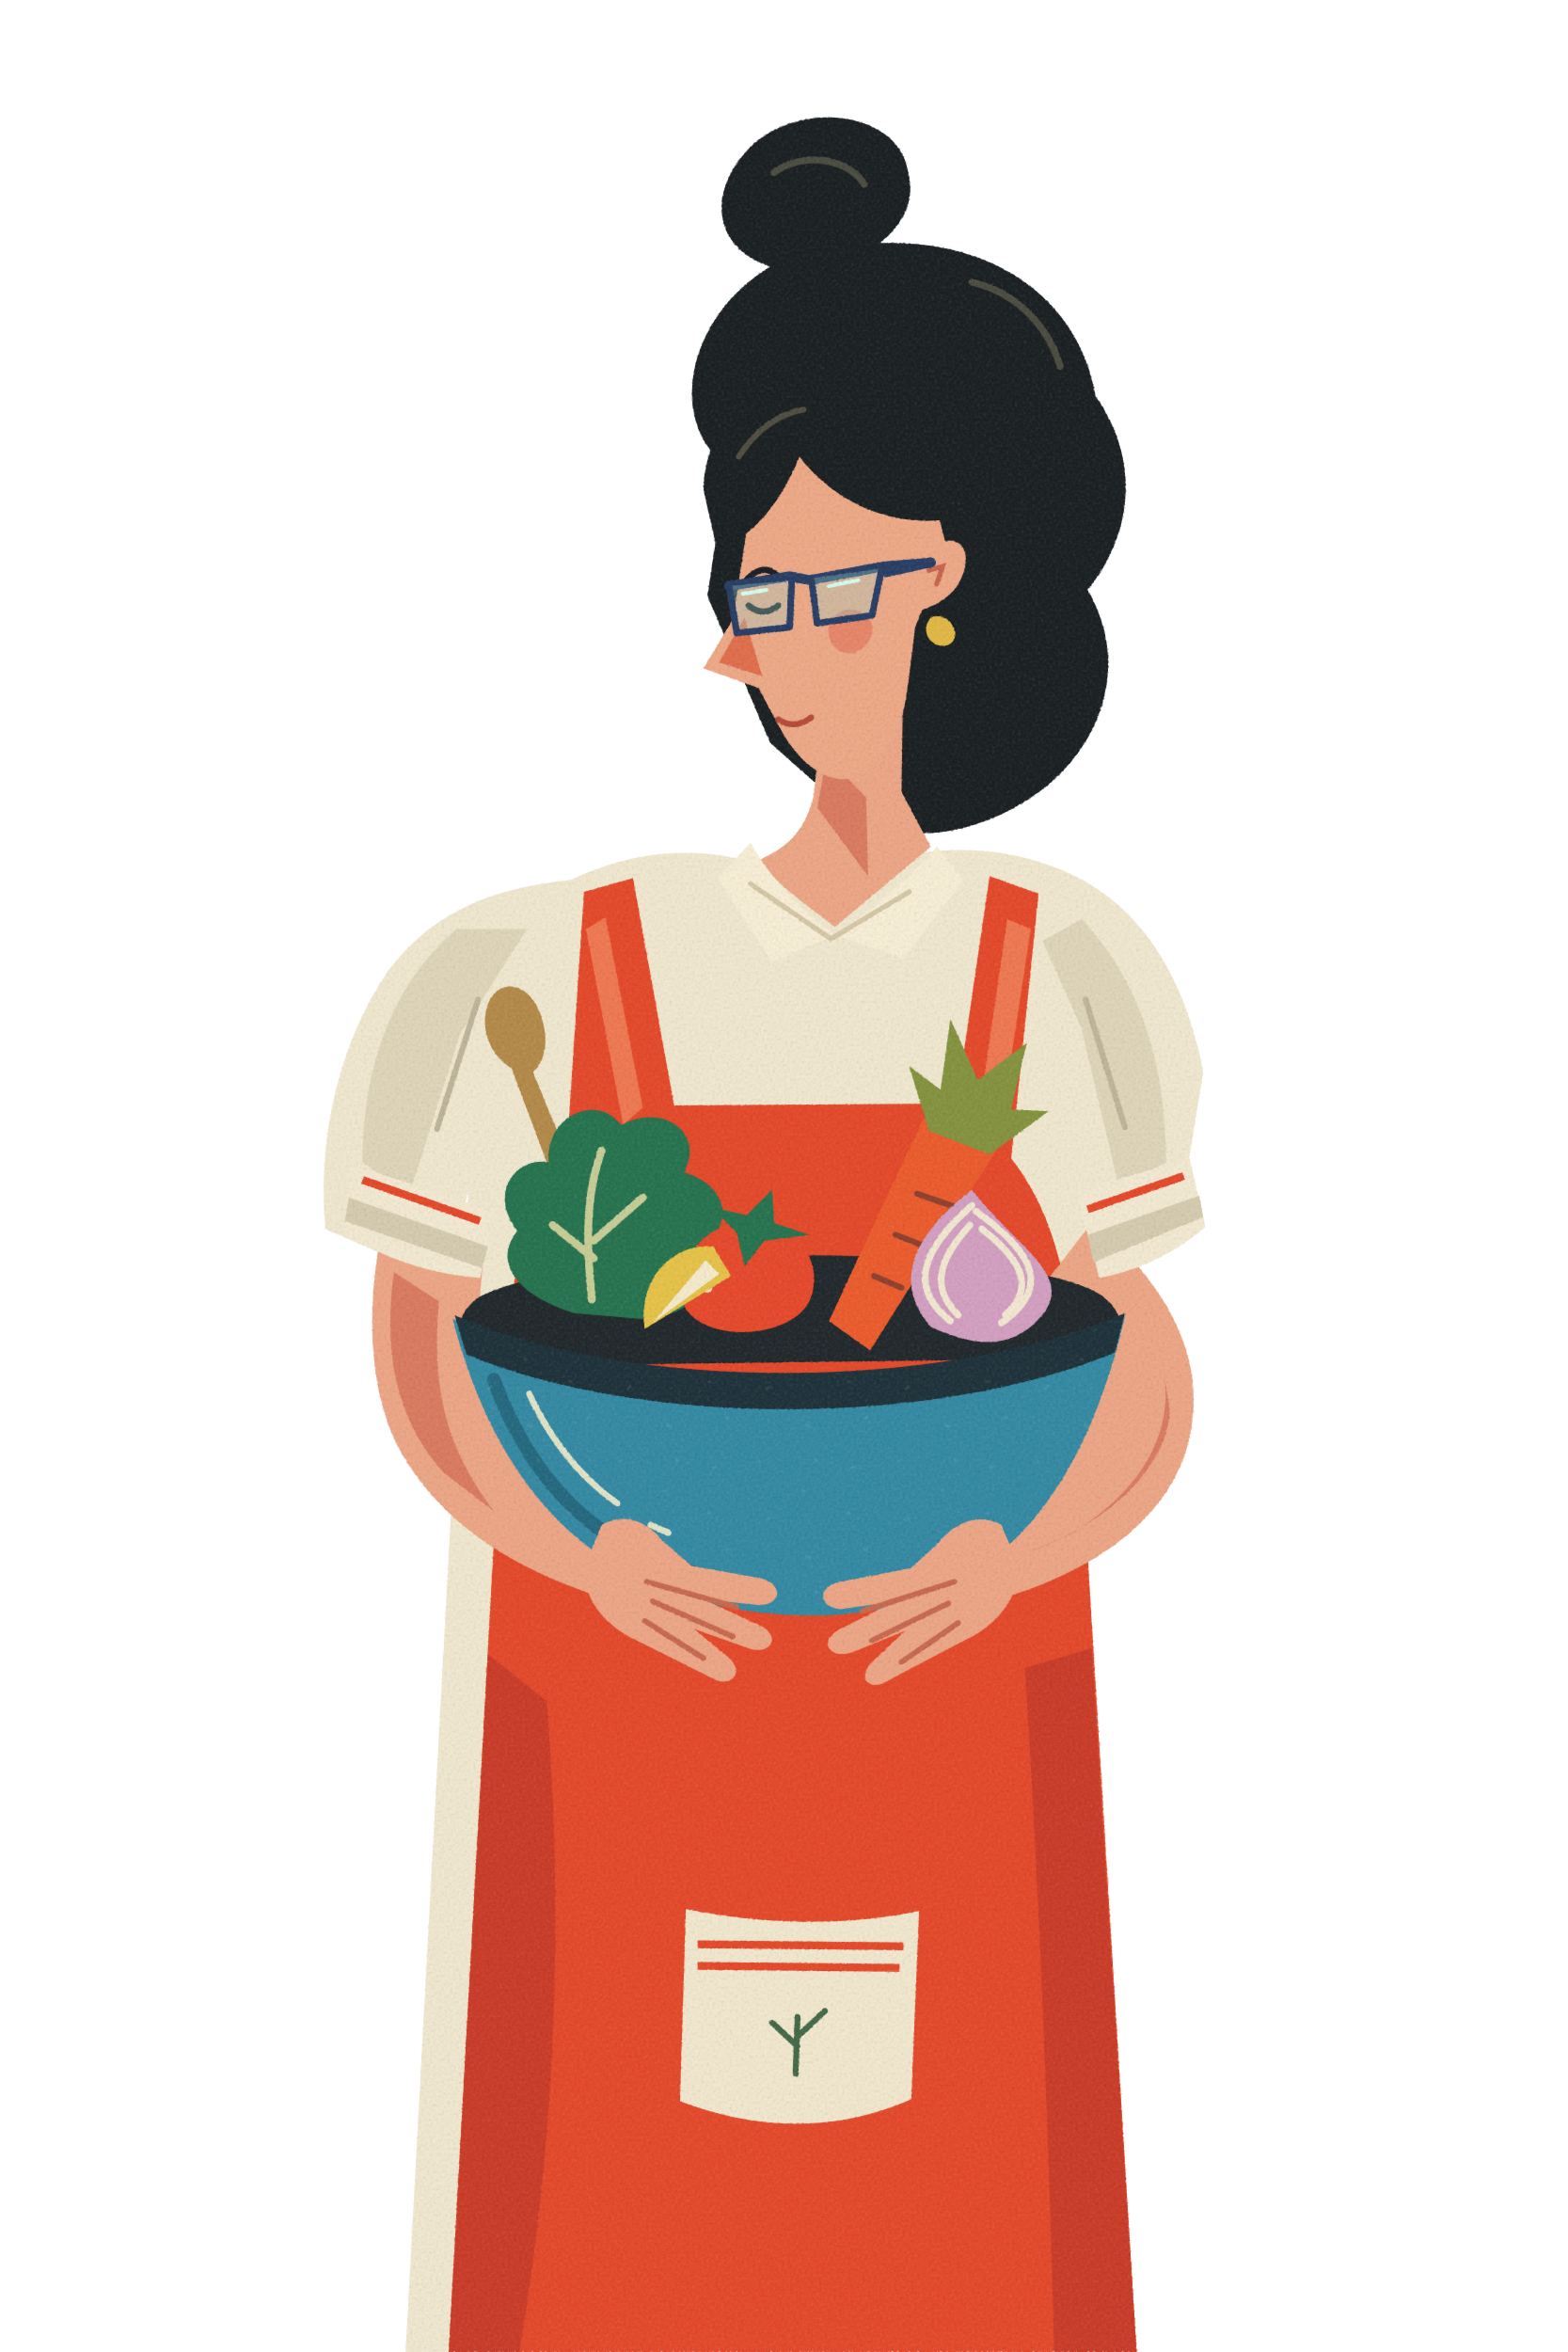
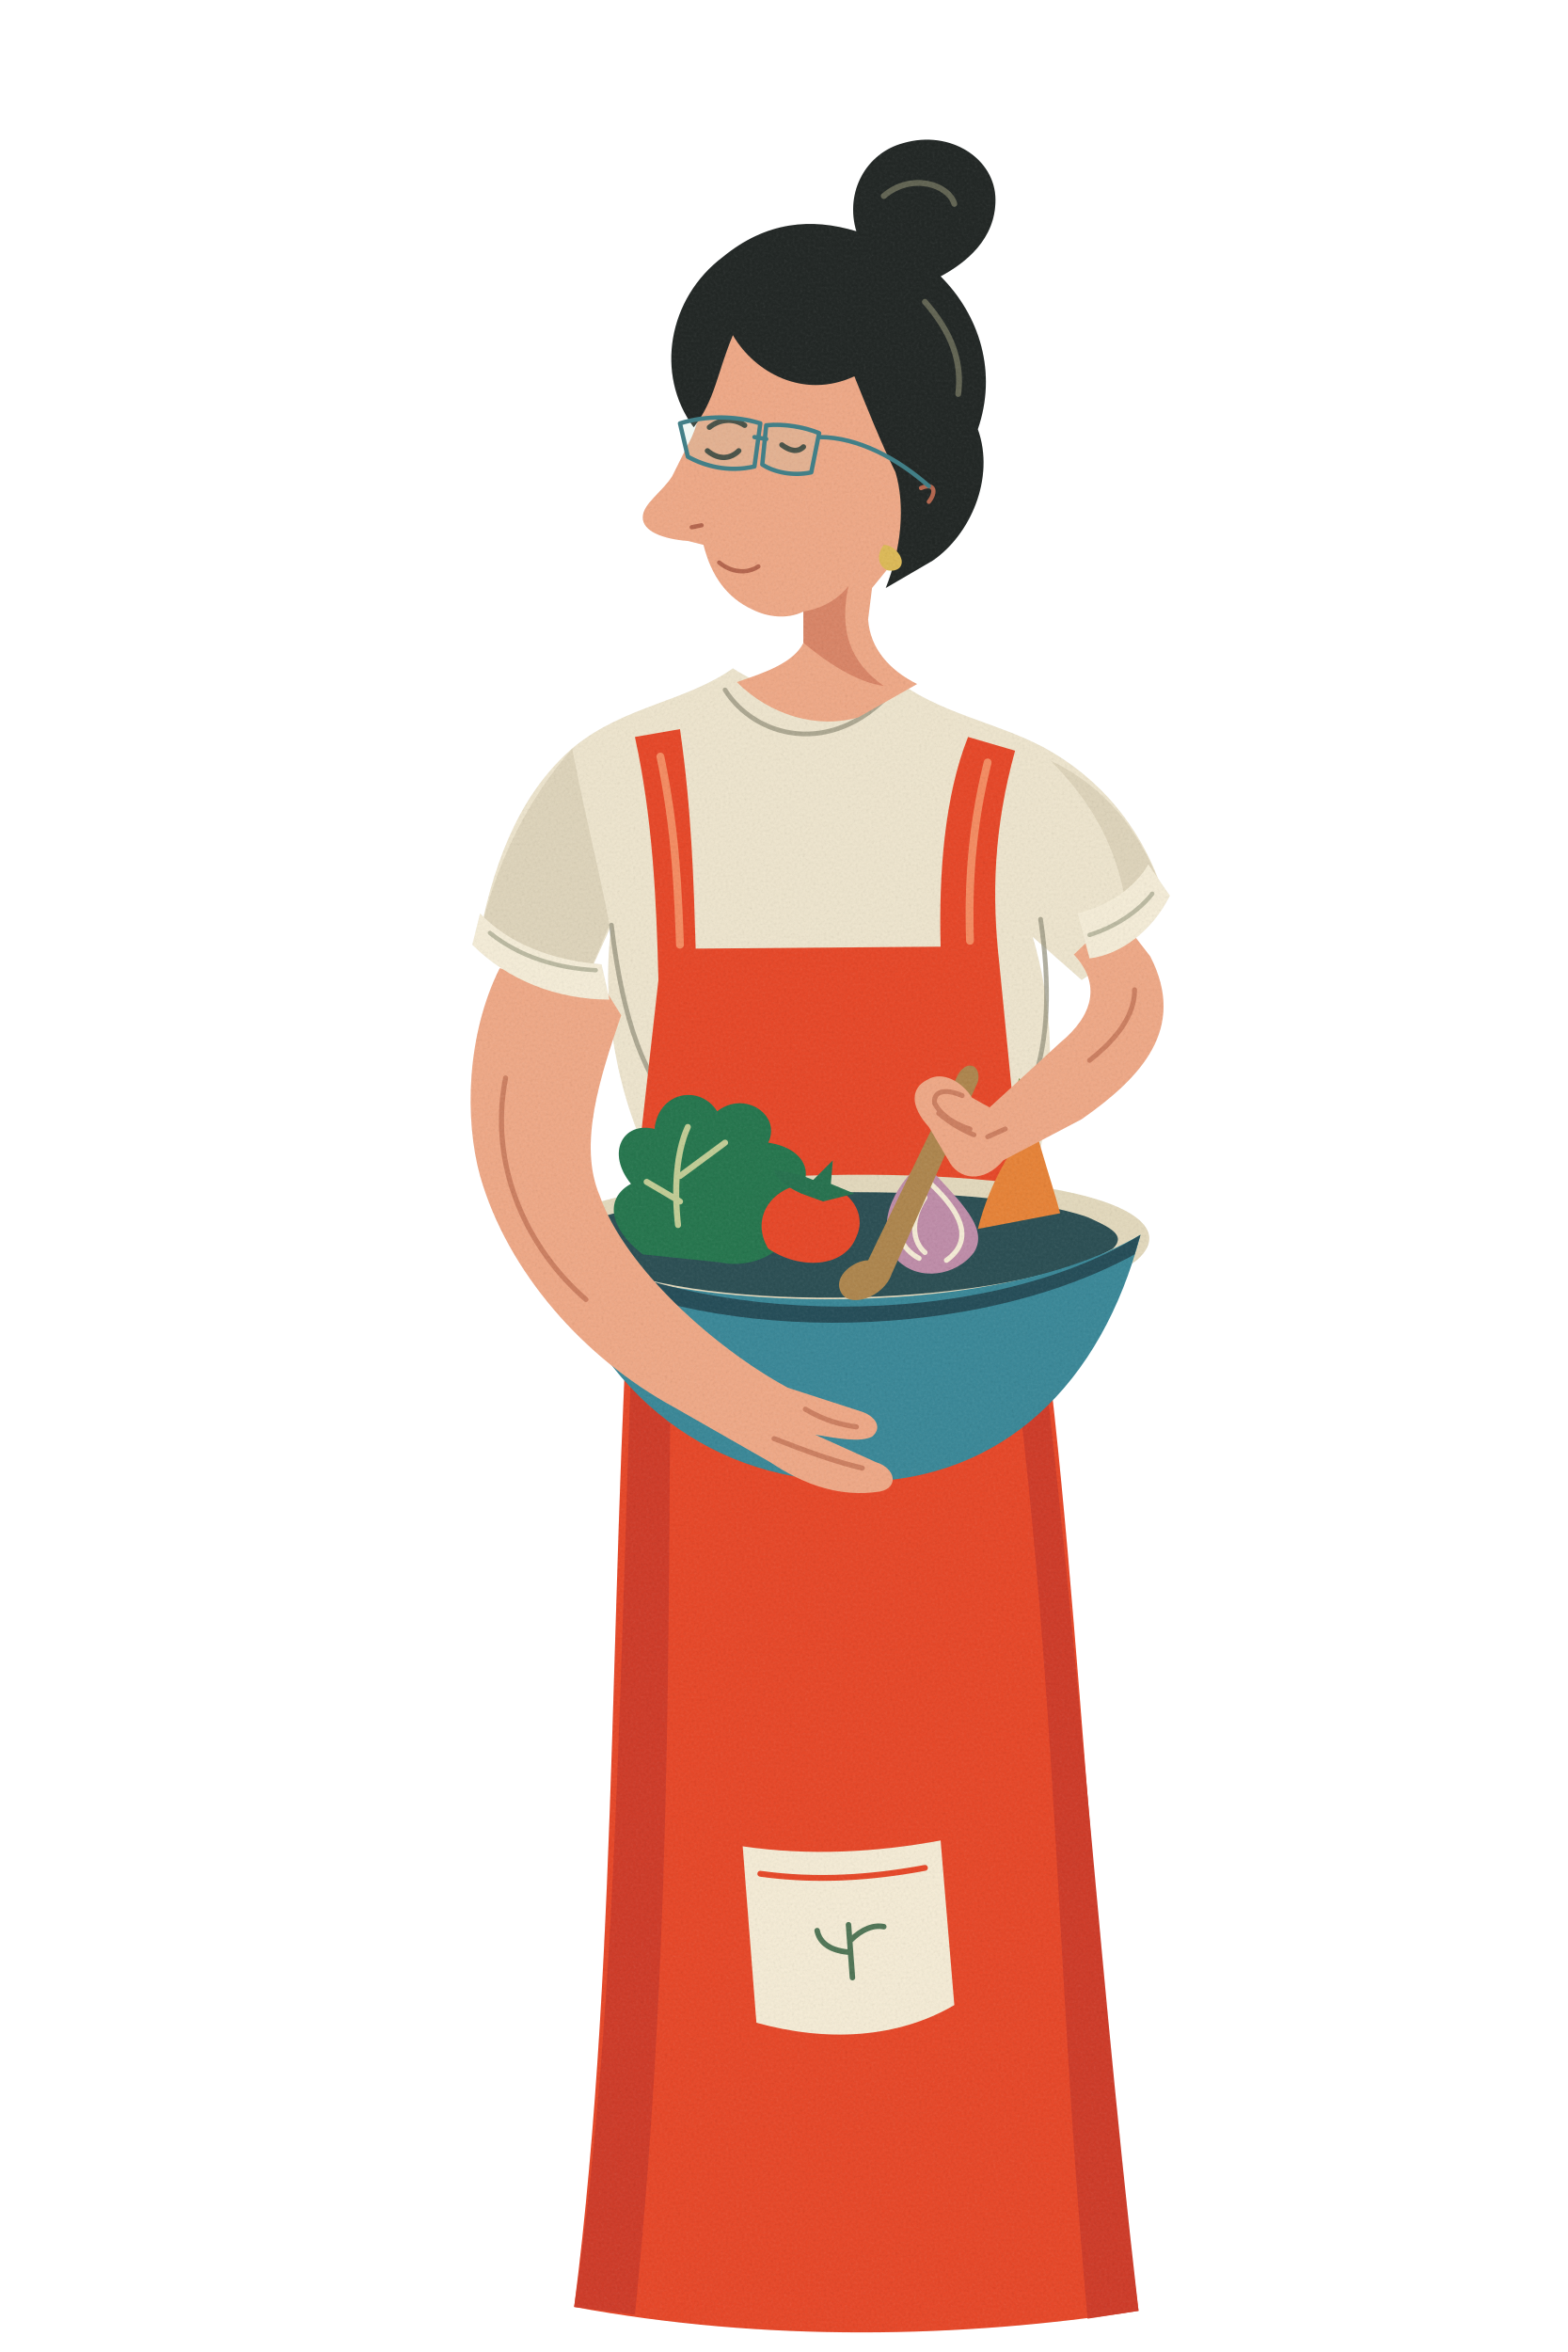
<svg xmlns="http://www.w3.org/2000/svg" viewBox="0 0 800 1200" fill="none" role="img" aria-labelledby="title">
  <defs>
-     <filter id="print" x="-2%" y="-2%" width="104%" height="104%" color-interpolation-filters="sRGB">
-       <feTurbulence type="fractalNoise" baseFrequency=".68" numOctaves="3" stitchTiles="stitch" seed="19" result="noise" />
-       <feDisplacementMap in="SourceGraphic" in2="noise" scale=".8" xChannelSelector="R" yChannelSelector="G" result="paint" />
-       <feColorMatrix in="noise" type="saturate" values="0" result="mono" />
-       <feComponentTransfer in="mono" result="faint">
-         <feFuncA type="linear" slope=".21" />
+     <filter id="grain" x="-2%" y="-2%" width="104%" height="104%" color-interpolation-filters="sRGB">
+       <feTurbulence type="fractalNoise" baseFrequency=".74" numOctaves="3" seed="31" stitchTiles="stitch" result="paper" />
+       <feColorMatrix in="paper" type="saturate" values="0" />
+       <feComponentTransfer>
+         <feFuncA type="linear" slope=".14" />
      </feComponentTransfer>
-       <feComposite in="faint" in2="paint" operator="in" result="ink" />
-       <feBlend in="paint" in2="ink" mode="soft-light" />
+       <feComposite in2="SourceGraphic" operator="in" result="pigment" />
+       <feBlend in="SourceGraphic" in2="pigment" mode="soft-light" />
    </filter>
-     <pattern id="scumble" width="71" height="67" patternUnits="userSpaceOnUse">
-       <path d="m8 12 3-1m25 28 2-2m18 20 3 1M15 54l2-1m44-46 1 2M32 8l1 1M6 35h2m46-12 2 1" stroke="#f6efda" stroke-width="1.3" opacity=".10" />
-       <path d="m22 20 2 1m42 25 1-2M42 58l2 1M25 63h1" stroke="#17211e" stroke-width="1" opacity=".07" />
-     </pattern>
  </defs>
-   <g filter="url(#print)">
-     <path d="M291 449c49-23 90-14 125 3 36-17 80-27 126-8 41 17 63 56 72 103l-14 85-65 16-13-47 37 599H207l32-592-13 45-60-26c-4-47 7-94 31-130 22-31 54-44 94-48Z" fill="#f3ead1" />
-     <path d="M233 474c-34 29-48 72-48 119l24 16 26-82 34-53Z" fill="#e1d7bb" />
-     <path d="M552 469c30 32 43 74 43 124l-24 13-19-81-20-45Z" fill="#e1d7bb" />
-     <path d="m244 510-21 66m331-66 20 65" stroke="#c1b69b" stroke-width="3" stroke-linecap="round" />
-     <path d="m298 455 25-7 21 116 144-1 17-116 25 9-14 135c22 28 29 63 33 104l31 505H229l28-503c3-47 13-81 32-106Z" fill="#e74829" />
-     <path d="m309 468 19 97-10 9-19-100Zm205 1-15 103 11 7 16-105Z" fill="#f27850" />
-     <path d="M279 868c9 116 4 225-14 332h-36l20-356Z" fill="#cc3b27" />
-     <path d="M523 851c8 124 12 238 15 349h42l-23-359Z" fill="#cc3b27" />
-     <path d="M350 974c39 8 80 9 119 1l-4 96c-38 17-79 16-118 1Z" fill="#f4ead0" />
-     <path d="m356 992 105 1m-105 10 103 1" stroke="#e74829" stroke-width="4" />
-     <path d="m406 1058 1-29m0 15-13-12m13 7 14-13" stroke="#446947" stroke-width="3" stroke-linecap="round" />
-     <path d="M198 613c-11 44-12 91 5 125 20 37 55 61 104 77l22-37c-34-14-62-36-75-61-10-20-11-48-7-76Z" fill="#efa786" />
-     <path d="M201 649c-6 45 3 77 25 102l26 20c-24-32-32-61-28-107Z" fill="#dc7b60" />
-     <path d="M557 624c29 22 51 54 52 87 2 47-32 84-96 104l-21-37c43-21 65-42 67-65 2-17-9-36-26-58Z" fill="#efa786" />
-     <path d="M594 701c5 33-14 61-48 82l-21 9c43-16 70-44 72-72Z" fill="#dc7b60" />
-     <path d="m179 594 73 24-7 34c-26-2-49-10-70-23Z" fill="#f6ecd4" />
-     <path d="m178 611 71 25-3 11-70-24Z" fill="#d8cdb1" />
-     <path d="m185 602 60 21" stroke="#e74829" stroke-width="4" />
-     <path d="m549 608 58-17 8 35c-15 13-33 22-54 26Z" fill="#f6ecd4" />
-     <path d="m555 630 57-20 2 11-56 23Z" fill="#d8cdb1" />
-     <path d="m555 617 49-17" stroke="#e74829" stroke-width="4" />
-     <g transform="translate(-58 -22)">
-       <path d="M429 260C399 238 407 185 451 158 420 148 419 117 443 95 471 72 516 81 521 108 526 125 518 137 507 146 568 144 609 177 617 224 641 258 635 296 613 323 636 362 619 406 584 429 552 450 513 455 486 432L451 401 419 326Z" fill="#191e21" />
-       <path d="M453 110c15-11 38-7 46 6m55 50c22 5 39 22 45 43" stroke="#4a4b40" stroke-width="3.5" stroke-linecap="round" />
-       <path d="M479 377 473 429C468 448 458 455 445 461 458 477 476 488 484 495L533 454 518 426 519 364Z" fill="#efa786" />
-       <path d="m480 408-5 26 26 35-1-40Z" fill="#dc7b60" />
-       <path d="M451 239c29-13 62-6 79 19l11 43-16 41-4 32c-3 22-13 40-28 45-13 3-26-7-35-22l-13-24-28-10 15-25 7-45Z" fill="#f0aa87" />
-       <path d="m438 337-13 23 22 7Z" fill="#e36e4b" />
-       <path d="M526 306c16-15 30-8 23 10-4 10-13 15-23 18Z" fill="#f0aa87" />
-       <path d="m532 313 7-2-3 9" stroke="#ca654b" stroke-width="2.5" stroke-linecap="round" />
-       <path d="M417 272c0-41 42-67 77-52 26 11 43 35 48 67-32 4-59-10-76-32-10 24-23 40-42 48Z" fill="#191e21" />
-       <path d="M435 255c9-14 21-22 33-24" stroke="#4e4d40" stroke-width="3" stroke-linecap="round" />
-       <path d="M439 318c5-6 11-7 16-2m-15 15c5 4 10 4 15 0" stroke="#191e21" stroke-width="3.2" stroke-linecap="round" />
-       <path d="M455 389c6 4 12 3 17-1" stroke="#b84b36" stroke-width="3" stroke-linecap="round" />
-       <path d="M483 351c-5-8-1-16 7-18 10-1 16 7 12 15-4 8-14 10-19 3Z" fill="#e98669" />
-       <path d="M533 337c-4 5-3 11 3 14 6 2 11-2 9-8-2-5-7-8-12-6Z" fill="#e4b944" />
-     </g>
-     <g transform="translate(-58 -22)">
-       <path d="m430 321 31-5 10 2 38-7 24-2" stroke="#263d64" stroke-width="5" stroke-linecap="round" stroke-linejoin="round" />
-       <path d="m430 321 4 24 27-3 1-24m10-1 3 23 28-4 5-24" fill="#9bd6cb" fill-opacity=".33" stroke="#263d64" stroke-width="3.4" stroke-linejoin="round" />
-       <path d="m437 325 12-2m32-2 15-3" stroke="#d7fff0" stroke-width="2" stroke-linecap="round" />
-       <path d="m510 314 23-5" stroke="#263d64" stroke-width="5" stroke-linecap="round" />
-     </g>
-     <path d="M383 430c10 18 26 35 43 47l-32 14-28-43Zm95 2c-13 15-30 30-52 45l35 12 31-40Z" fill="#fbf1d8" />
-     <path d="m383 451 41 28 40-24" stroke="#d7c9a8" stroke-width="2.5" stroke-linecap="round" />
-     <path d="m306 665-45-120c-12-7-17-23-11-35 7-12 21-7 26 8 4 12 3 22-4 29l47 114Z" fill="#b58a49" />
-     <path d="M244 662c50-27 258-29 313-4 18 9 19 24 6 35l-313 4c-18-7-21-24-6-35Z" fill="#20272a" />
-     <path d="M293 670c-29-9-42-26-29-42-15-19-1-38 16-35-2-23 24-36 37-19 22-12 43 5 32 24 25 8 25 29 7 40 15 17-5 34-28 35Z" fill="#25734e" />
-     <path d="M302 663c-3-31-3-53 5-76m-4 55-21-17m21 8 25-22" stroke="#c9cf97" stroke-width="4" stroke-linecap="round" />
-     <path d="m423 674 48-103 38 15-65 103Z" fill="#ee5b2b" />
-     <path d="m474 577-10-33 16 12 5-36 14 31 25-19-8 34 19 1-30 22Z" fill="#84933e" />
-     <path d="m468 609 20 7m-31 14 18 7m-29 14 14 6" stroke="#8f3f2b" stroke-width="3" stroke-linecap="round" />
-     <path d="M350 668c-8-21 7-43 29-44 26-2 43 19 34 40-9 18-50 22-63 4Z" fill="#e9482a" />
-     <path d="m376 629-13-13 18 4 13-13 1 17 18 6-23 3-10 13Z" fill="#25734e" />
-     <path d="m362 650-1 7" stroke="#f6e8cc" stroke-width="5" stroke-linecap="round" />
-     <path d="M475 677c-20-23-9-47 21-70 23 30 52 43 36 64-14 16-31 18-57 6Z" fill="#d5a0c2" />
-     <path d="M496 615c-28 25-31 43-11 59m10-49c-19 21-18 34-6 46m9-53c32 23 37 40 13 57m-10-48c23 18 26 31 12 44" stroke="#f5ead3" stroke-width="3.4" stroke-linecap="round" />
-     <path d="M329 678c-4-26 15-44 35-42l9 15Z" fill="#e8c447" />
-     <path d="m333 675 27-32 7 7Z" fill="#f7edce" />
-     <path d="M231 673c24 92 77 146 173 151 91 4 145-46 170-152-92 39-248 42-343 1Z" fill="#338aa4" />
-     <path d="M232 671c92 40 249 39 342-1l-5 20c-91 38-240 39-331 1Z" fill="#1d3039" />
-     <path d="M252 704c21 57 57 87 104 99" stroke="#236980" stroke-width="7" stroke-linecap="round" />
-     <path d="M270 711c12 26 28 44 45 56m17 11 9 4" stroke="#e3e6c9" stroke-width="3.2" stroke-linecap="round" />
-     <path d="M231 673c24 92 77 146 173 151 91 4 145-46 170-152-92 39-248 42-343 1Z" fill="url(#scumble)" />
-     <path d="M307 778c11-6 22-3 31 8l15 13 34 6c12 2 13 13 1 14l-29-3 28 13c12 5 7 16-5 12l-28-10 17 14c10 8 2 17-8 11l-38-19c-18-8-29-24-26-39Z" fill="#efa786" />
-     <path d="m330 807 46 13m-43-3 41 18m-45-8 30 19" stroke="#c9694e" stroke-width="2.8" stroke-linecap="round" />
-     <path d="M511 778c-11-6-23-2-32 9l-14 13-36 7c-12 2-12 13 0 14l28-4-28 14c-12 6-6 16 6 12l27-11-16 15c-10 9-2 17 8 10l38-20c18-8 30-25 27-40Z" fill="#efa786" />
-     <path d="m487 807-47 15m44-4-39 19m44-9-29 20" stroke="#c9694e" stroke-width="2.8" stroke-linecap="round" />
+   <g id="sara-whole-pose" filter="url(#grain)">
+     <path d="M374 341C350 358 319 360 293 381 267 403 253 436 245 476 252 490 273 502 297 505L312 472C306 517 317 567 336 600L325 727C359 749 396 763 440 760 481 758 514 742 534 719L528 599C540 552 537 512 527 478L552 500C570 488 586 472 593 454 582 421 560 396 532 381 507 368 479 364 456 346 433 359 402 359 374 341Z" fill="#eee5ce" />
+     <path d="M292 382C269 408 253 441 245 476 257 490 275 501 297 505L311 472C307 449 300 423 292 382ZM536 388C562 414 575 443 576 479L593 454C581 422 563 401 536 388Z" fill="#ded4bb" />
+     <path d="M312 472C318 522 329 551 349 572M531 469C536 503 535 531 527 553M370 352C385 376 424 387 455 353" stroke="#928e79" stroke-width="2.4" stroke-linecap="round" opacity=".7" />
+     <path d="M324 376 347 372C353 414 354 450 355 484L480 483C479 446 482 406 494 376L518 383C507 423 506 457 510 492L520 594C550 754 552 960 581 1179 491 1193 390 1195 293 1177 317 990 310 786 325 598L336 500C335 459 333 417 324 376Z" fill="#e74829" />
+     <path d="M326 603C316 803 318 1010 293 1177L324 1181C345 974 340 795 343 642ZM515 674C540 861 539 1010 555 1183L581 1179C557 970 549 806 520 594Z" fill="#cf3c29" />
+     <path d="M337 386C345 424 346 456 347 482M504 389C496 421 494 451 495 480" stroke="#f58c62" stroke-width="4" stroke-linecap="round" />
+     <path d="M379 942C413 947 448 945 480 939L487 1023C458 1040 422 1042 386 1032Z" fill="#f5ecd6" />
+     <path d="M388 956C417 960 445 958 472 953" stroke="#e74829" stroke-width="3" stroke-linecap="round" />
+     <path d="M435 1009 433 982M433 996C422 995 418 990 417 985M434 990C440 984 446 982 451 983" stroke="#517657" stroke-width="2.8" stroke-linecap="round" />
+     <path d="M455 140C422 122 383 134 369 166 359 185 361 205 353 223L343 243C338 251 328 257 328 264 328 271 338 275 351 276L359 278C363 294 371 305 384 311 392 315 402 316 410 312L410 328C405 338 391 343 376 348 393 365 417 372 438 366L468 349C454 342 444 331 443 316L445 300C455 288 462 279 468 268 479 269 486 260 483 251 481 242 472 239 468 244 474 210 473 163 455 140Z" fill="#efa987" />
+     <path d="M410 312C422 310 429 304 433 299 428 322 434 338 451 350 437 348 422 338 410 328Z" fill="#d98567" />
+     <path d="M354 218C334 191 341 152 369 131 391 113 414 111 437 118 431 98 442 78 461 73 485 66 508 81 508 102 508 122 493 134 480 141 500 161 509 190 499 219 508 244 495 273 476 286L452 300C460 280 462 258 457 241 450 227 442 207 436 192 410 204 385 190 374 171 366 190 365 204 354 218Z" fill="#222725" />
+     <path d="M451 100C465 88 484 94 487 104M472 154C486 170 491 185 489 201" stroke="#626453" stroke-width="3" stroke-linecap="round" />
+     <path d="M362 218C367 214 374 213 380 217M361 230C367 235 373 234 377 230M399 227C403 230 407 231 410 228" stroke="#33352d" stroke-width="2.7" stroke-linecap="round" />
+     <path d="M353 269 358 268M367 287C373 292 381 293 387 289M470 249C477 246 478 251 474 256" stroke="#b5664e" stroke-width="2.2" stroke-linecap="round" />
+     <path d="M451 278C447 283 448 289 453 291 459 292 462 288 459 283 457 280 454 278 451 278Z" fill="#ddba58" />
+     <path d="M281 625C313 596 499 591 563 613 584 620 594 631 580 643 524 685 352 684 293 653 279 646 273 635 281 625Z" fill="#e3d9bd" />
+     <path d="M293 626C331 606 498 601 555 621 566 626 575 630 568 637 515 667 360 671 304 644 293 639 287 632 293 626Z" fill="#2c4f54" />
+     <path d="M328 640C310 626 309 611 322 604 309 588 318 572 334 576 336 557 357 553 366 567 380 556 399 569 392 583 413 586 418 603 401 614 412 631 390 649 367 644Z" fill="#26764e" />
+     <path d="M346 625C344 607 345 588 351 575M347 613 330 603M347 600 370 583" stroke="#c2cd96" stroke-width="3.1" stroke-linecap="round" />
+     <path d="M392 637C383 622 393 606 411 604 428 601 444 616 437 631 431 647 408 648 392 637Z" fill="#e74829" />
+     <path d="M409 609C400 605 396 601 395 597 405 598 410 600 415 602L425 592 424 604 436 609 420 613Z" fill="#27724f" />
+     <path d="M458 643C446 625 455 607 471 592 485 609 506 625 497 639 488 651 469 654 458 643Z" fill="#bf8da9" />
+     <path d="M471 600C453 619 456 635 469 642M475 604C491 619 497 633 483 643M472 611C464 623 466 634 472 639" stroke="#f5ecd6" stroke-width="2.6" stroke-linecap="round" />
+     <path d="M499 627C505 603 516 587 527 570 531 587 537 604 541 619Z" fill="#e78338" />
+     <path d="M525 578C517 565 518 558 520 550L529 562C530 549 536 542 542 539L539 562 550 554C549 565 543 574 532 580Z" fill="#81934d" />
+     <path d="M280 634C310 665 495 681 582 630 562 706 512 755 439 756 364 757 305 713 280 634Z" fill="#3b8898" />
+     <path d="M281 632C355 677 501 680 582 630L579 640C491 688 353 684 285 643Z" fill="#254d58" />
+     <path d="M304 658C333 711 374 733 413 738" stroke="#a9c5b5" stroke-width="3.4" stroke-linecap="round" />
+     <path d="M255 494C238 528 237 571 245 600 259 649 298 693 344 718L393 746C411 758 429 764 449 761 459 759 457 749 447 746L416 732C428 734 439 736 445 733 451 728 446 722 439 720L402 708C365 688 319 647 306 610 295 584 306 550 317 518L307 502Z" fill="#efa987" />
+     <path d="M258 550C249 596 270 638 299 663M395 734C413 741 427 746 440 749M411 719C421 725 430 727 437 728" stroke="#cc7f61" stroke-width="2.6" stroke-linecap="round" />
+     <path d="M489 548C494 540 501 544 499 552L455 650C451 662 433 668 429 659 425 651 436 643 443 643Z" fill="#ae864e" />
+     <path d="M570 466 587 488C606 525 582 550 552 571L512 592C502 604 489 602 484 592L474 575C464 564 465 555 473 551 481 546 491 552 496 560L505 565 541 532C558 518 562 502 548 487Z" fill="#efa987" />
+     <path d="M491 559C482 555 476 557 477 563 480 569 488 574 495 576M479 568C485 573 490 576 497 579M504 580 513 576M579 505C579 518 570 530 556 541" stroke="#cc7f61" stroke-width="2.5" stroke-linecap="round" />
+     <path d="M245 466C259 481 281 490 307 492L311 510C284 510 259 500 241 482Z" fill="#f5edd8" />
+     <path d="M550 466C566 462 579 453 586 441L597 457C588 475 572 487 556 489Z" fill="#f5edd8" />
+     <path d="M250 476C265 488 284 494 304 495M556 477C569 473 581 465 588 456" stroke="#bcbaa2" stroke-width="2.2" stroke-linecap="round" />
+   </g>
+   <g id="ar-glasses" fill="#b6d8c6" fill-opacity=".18" stroke="#427f87" stroke-width="2.2" stroke-linecap="round" stroke-linejoin="round">
+     <path d="M347 216C360 212 375 212 388 216L385 238C372 241 360 238 351 233ZM391 217C400 216 411 218 418 221L414 241C405 243 395 241 389 237Z" />
+     <path d="m385 223 6 1M418 223C438 223 458 234 474 248" fill="none" />
  </g>
</svg>
